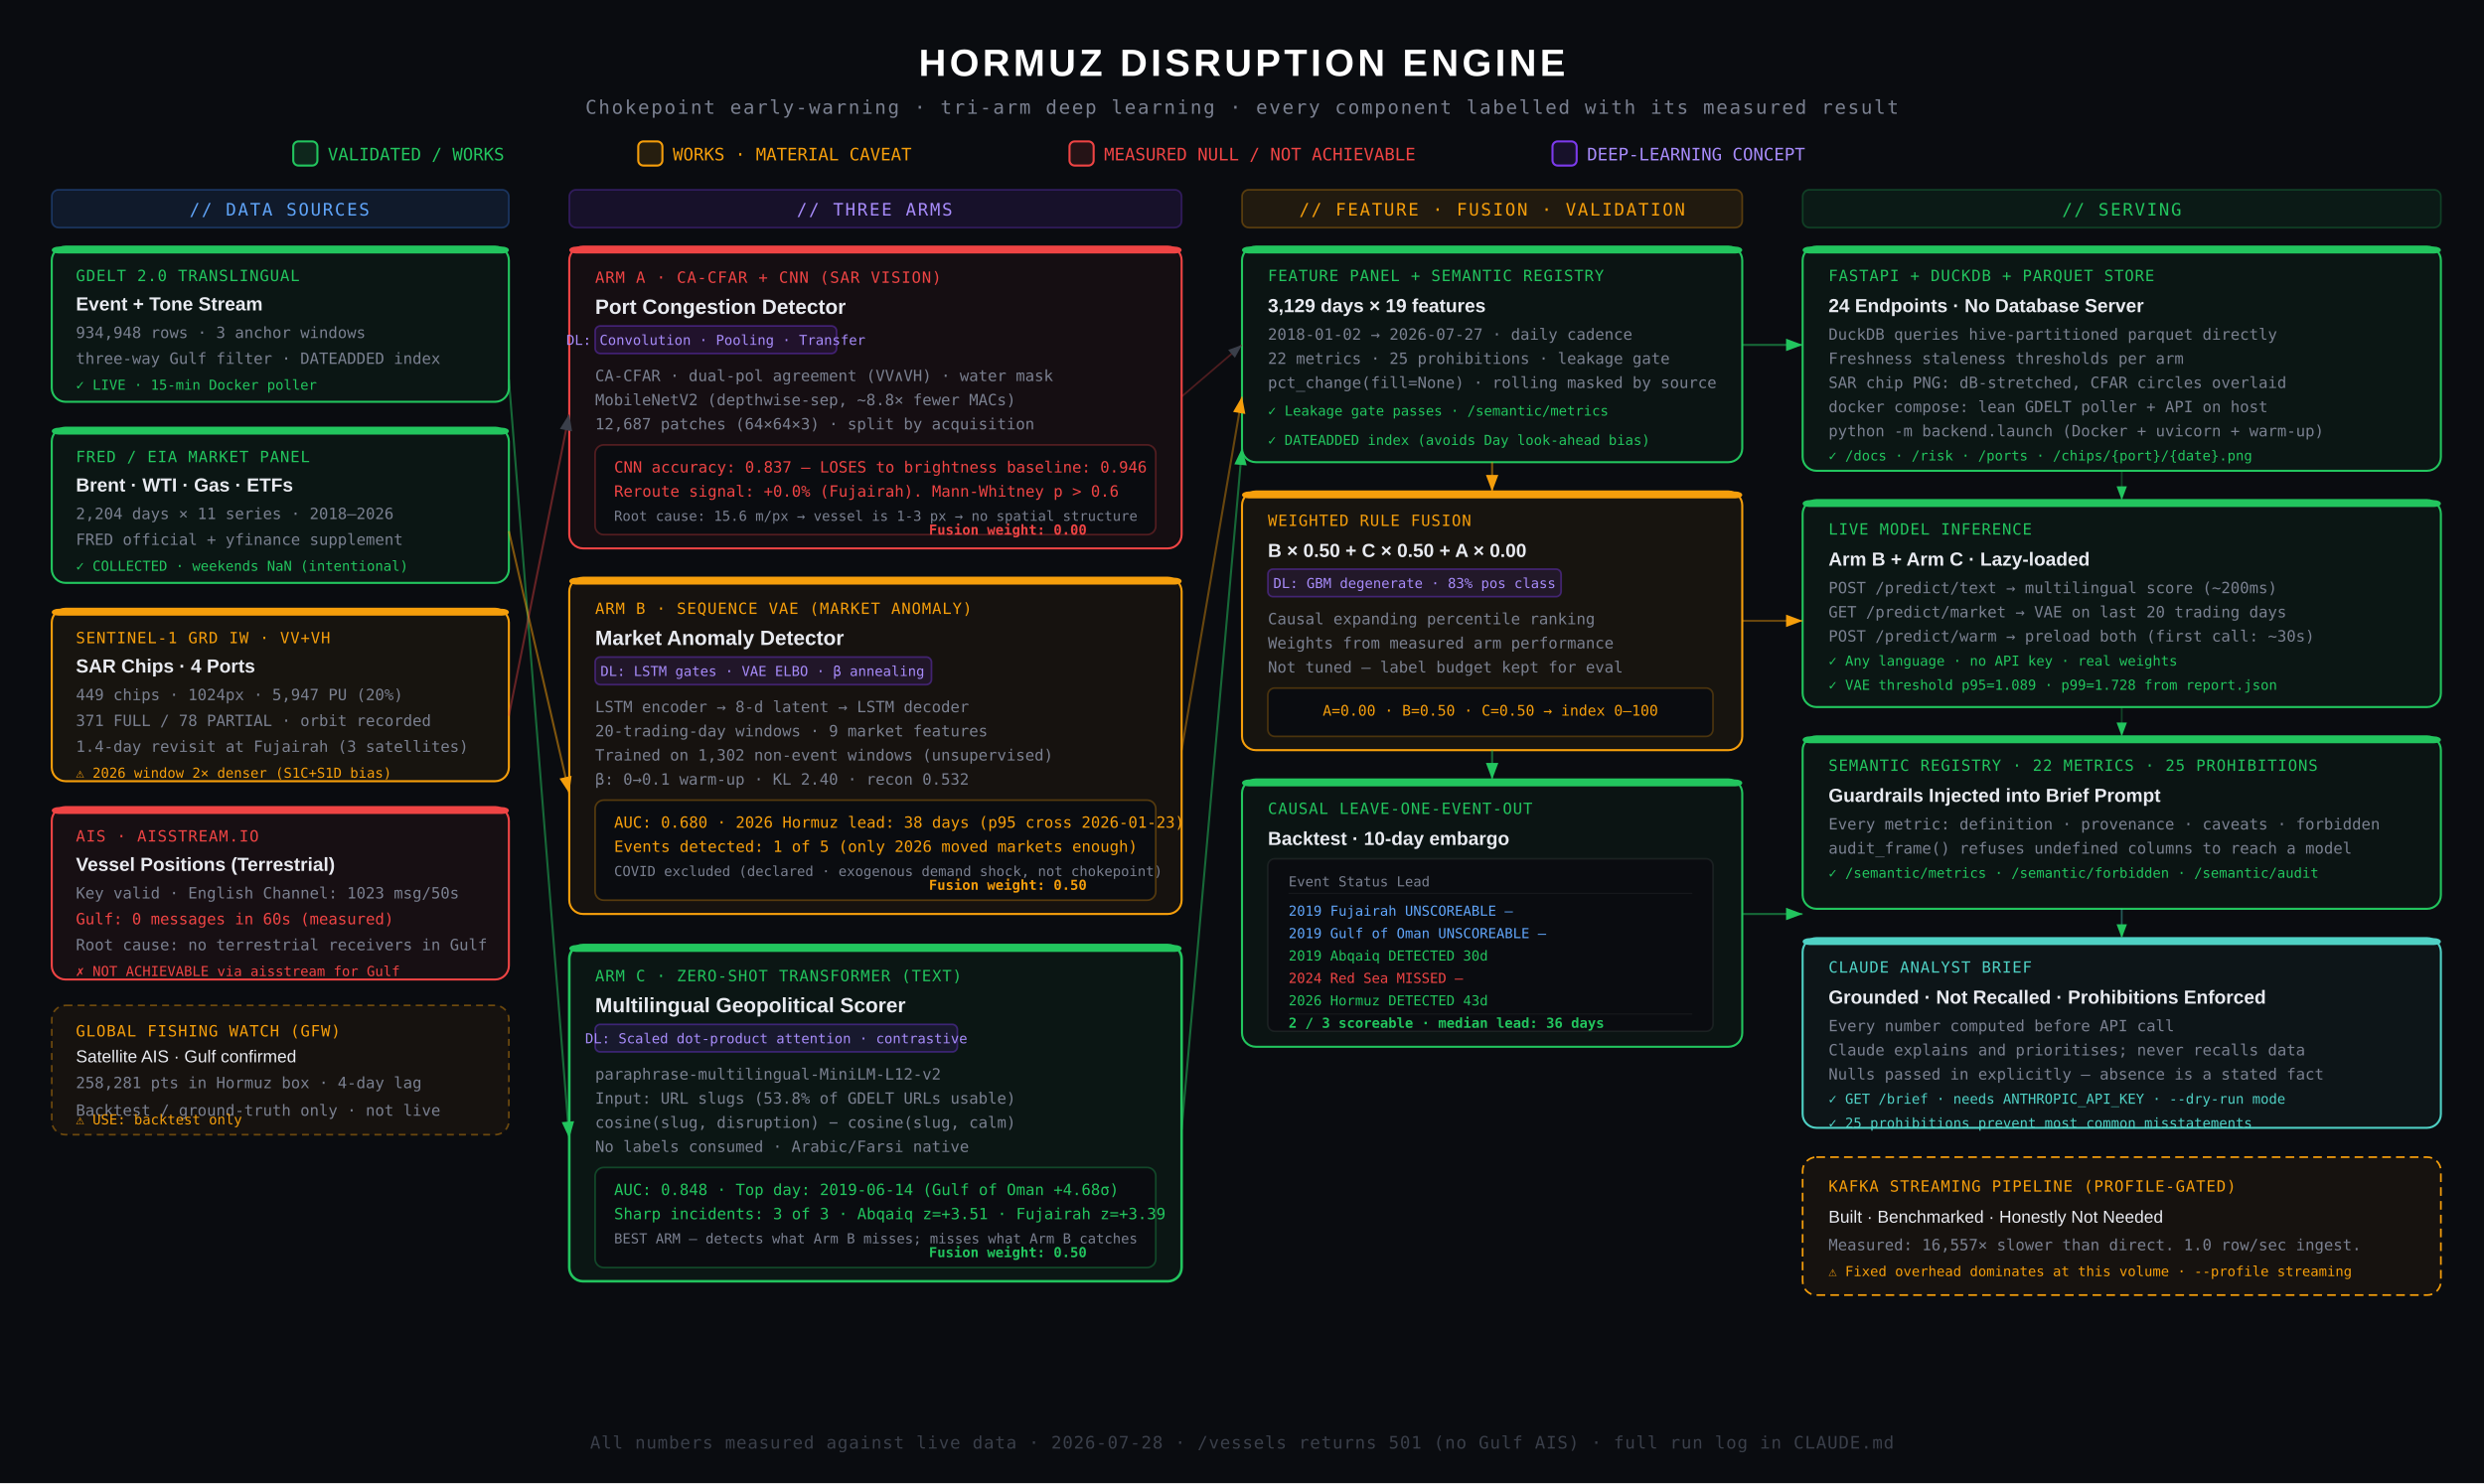
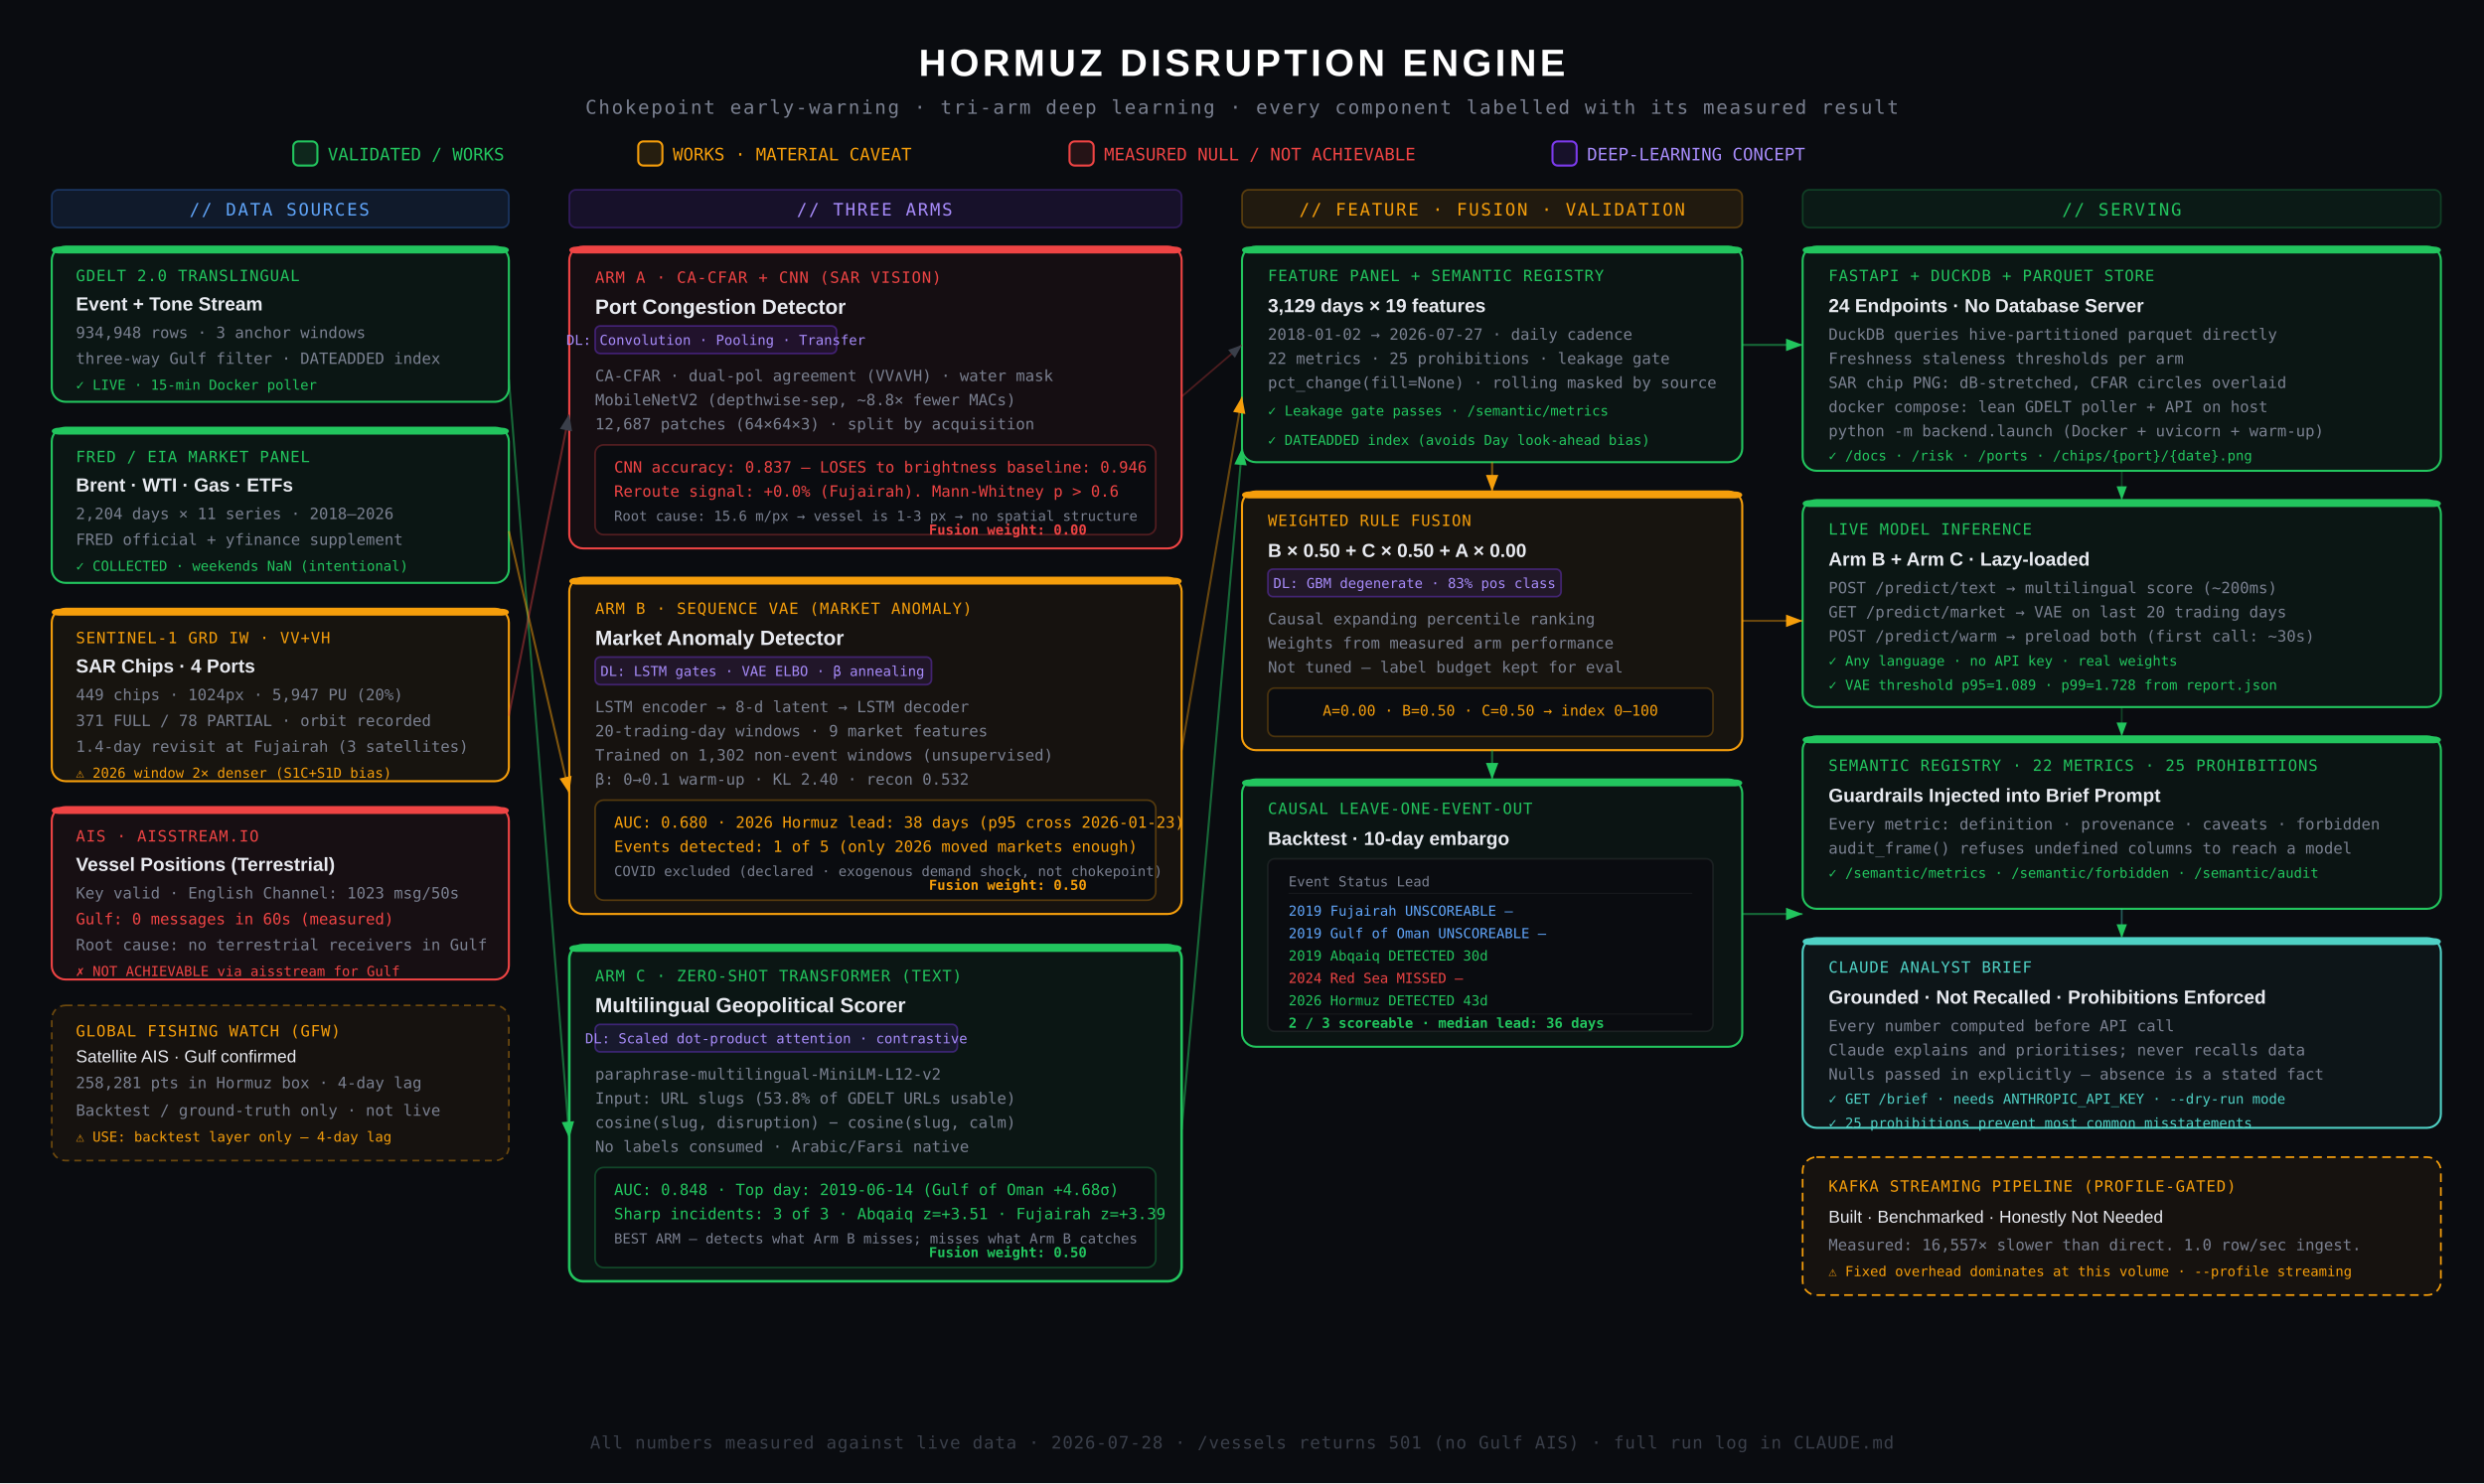
<svg xmlns="http://www.w3.org/2000/svg" viewBox="0 0 1440 860" font-family="'IBM Plex Mono', 'Courier New', monospace">
  <defs>
    <style>
      .title    { font-family: Arial, sans-serif; font-weight: 800; }
      .sub      { font-family: Arial, sans-serif; font-weight: 400; }
      .label    { font-family: 'IBM Plex Mono', monospace; }
      .arrow    { marker-end: url(#arrowhead); }
    </style>
    <marker id="arrowhead" markerWidth="8" markerHeight="6" refX="8" refY="3" orient="auto">
      <polygon points="0 0, 8 3, 0 6" fill="#3a3f4a" />
    </marker>
    <marker id="arrowG" markerWidth="8" markerHeight="6" refX="8" refY="3" orient="auto">
      <polygon points="0 0, 8 3, 0 6" fill="#22c55e" />
    </marker>
    <marker id="arrowA" markerWidth="8" markerHeight="6" refX="8" refY="3" orient="auto">
      <polygon points="0 0, 8 3, 0 6" fill="#f59e0b" />
    </marker>
  </defs>
  <rect width="1440" height="860" fill="#0a0c10" />
  <text x="720" y="44" text-anchor="middle" fill="#ffffff" font-size="22" class="title" font-family="Arial, sans-serif" font-weight="800" letter-spacing="2">HORMUZ DISRUPTION ENGINE</text>
  <text x="720" y="66" text-anchor="middle" fill="#7a8090" font-size="11" class="label" letter-spacing="1">Chokepoint early-warning · tri-arm deep learning · every component labelled with its measured result</text>
  <rect x="170" y="82" width="14" height="14" rx="3" fill="rgba(34,197,94,0.15)" stroke="#22c55e" stroke-width="1.2" />
  <text x="190" y="93" fill="#22c55e" font-size="10" class="label">VALIDATED / WORKS</text>
  <rect x="370" y="82" width="14" height="14" rx="3" fill="rgba(245,158,11,0.12)" stroke="#f59e0b" stroke-width="1.2" />
  <text x="390" y="93" fill="#f59e0b" font-size="10" class="label">WORKS · MATERIAL CAVEAT</text>
  <rect x="620" y="82" width="14" height="14" rx="3" fill="rgba(239,68,68,0.12)" stroke="#ef4444" stroke-width="1.2" />
  <text x="640" y="93" fill="#ef4444" font-size="10" class="label">MEASURED NULL / NOT ACHIEVABLE</text>
  <rect x="900" y="82" width="14" height="14" rx="3" fill="rgba(124,58,237,0.12)" stroke="#7c3aed" stroke-width="1.2" />
  <text x="920" y="93" fill="#a78bfa" font-size="10" class="label">DEEP-LEARNING CONCEPT</text>
  <rect x="30" y="110" width="265" height="22" rx="4" fill="rgba(59,130,246,0.12)" stroke="rgba(59,130,246,0.3)" stroke-width="1" />
  <text x="162" y="125" text-anchor="middle" fill="#60a5fa" font-size="10" class="label" letter-spacing="1">// DATA SOURCES</text>
  <rect x="330" y="110" width="355" height="22" rx="4" fill="rgba(124,58,237,0.12)" stroke="rgba(124,58,237,0.3)" stroke-width="1" />
  <text x="507" y="125" text-anchor="middle" fill="#a78bfa" font-size="10" class="label" letter-spacing="1">// THREE ARMS</text>
  <rect x="720" y="110" width="290" height="22" rx="4" fill="rgba(245,158,11,0.1)" stroke="rgba(245,158,11,0.3)" stroke-width="1" />
  <text x="865" y="125" text-anchor="middle" fill="#f59e0b" font-size="10" class="label" letter-spacing="1">// FEATURE · FUSION · VALIDATION</text>
  <rect x="1045" y="110" width="370" height="22" rx="4" fill="rgba(34,197,94,0.08)" stroke="rgba(34,197,94,0.25)" stroke-width="1" />
  <text x="1230" y="125" text-anchor="middle" fill="#22c55e" font-size="10" class="label" letter-spacing="1">// SERVING</text>
  <rect x="30" y="143" width="265" height="90" rx="8" fill="rgba(34,197,94,0.06)" stroke="#22c55e" stroke-width="1.2" />
  <rect x="30" y="143" width="265" height="4" rx="4" fill="#22c55e" />
  <text x="44" y="163" fill="#22c55e" font-size="9" class="label" letter-spacing="0.5">GDELT 2.0 TRANSLINGUAL</text>
  <text x="44" y="180" fill="#e8eaf0" font-size="11" font-family="Arial, sans-serif" font-weight="600">Event + Tone Stream</text>
  <text x="44" y="196" fill="#7a8090" font-size="9" class="label">934,948 rows · 3 anchor windows</text>
  <text x="44" y="211" fill="#7a8090" font-size="9" class="label">three-way Gulf filter · DATEADDED index</text>
  <text x="44" y="226" fill="#22c55e" font-size="8" class="label">✓ LIVE · 15-min Docker poller</text>
  <rect x="30" y="248" width="265" height="90" rx="8" fill="rgba(34,197,94,0.06)" stroke="#22c55e" stroke-width="1.2" />
  <rect x="30" y="248" width="265" height="4" rx="4" fill="#22c55e" />
  <text x="44" y="268" fill="#22c55e" font-size="9" class="label" letter-spacing="0.5">FRED / EIA MARKET PANEL</text>
  <text x="44" y="285" fill="#e8eaf0" font-size="11" font-family="Arial, sans-serif" font-weight="600">Brent · WTI · Gas · ETFs</text>
  <text x="44" y="301" fill="#7a8090" font-size="9" class="label">2,204 days × 11 series · 2018–2026</text>
  <text x="44" y="316" fill="#7a8090" font-size="9" class="label">FRED official + yfinance supplement</text>
  <text x="44" y="331" fill="#22c55e" font-size="8" class="label">✓ COLLECTED · weekends NaN (intentional)</text>
  <rect x="30" y="353" width="265" height="100" rx="8" fill="rgba(245,158,11,0.06)" stroke="#f59e0b" stroke-width="1.2" />
  <rect x="30" y="353" width="265" height="4" rx="4" fill="#f59e0b" />
  <text x="44" y="373" fill="#f59e0b" font-size="9" class="label" letter-spacing="0.5">SENTINEL-1 GRD IW · VV+VH</text>
  <text x="44" y="390" fill="#e8eaf0" font-size="11" font-family="Arial, sans-serif" font-weight="600">SAR Chips · 4 Ports</text>
  <text x="44" y="406" fill="#7a8090" font-size="9" class="label">449 chips · 1024px · 5,947 PU (20%)</text>
  <text x="44" y="421" fill="#7a8090" font-size="9" class="label">371 FULL / 78 PARTIAL · orbit recorded</text>
  <text x="44" y="436" fill="#7a8090" font-size="9" class="label">1.4-day revisit at Fujairah (3 satellites)</text>
  <text x="44" y="451" fill="#f59e0b" font-size="8" class="label">⚠ 2026 window 2× denser (S1C+S1D bias)</text>
  <rect x="30" y="468" width="265" height="100" rx="8" fill="rgba(239,68,68,0.06)" stroke="#ef4444" stroke-width="1.2" />
  <rect x="30" y="468" width="265" height="4" rx="4" fill="#ef4444" />
  <text x="44" y="488" fill="#ef4444" font-size="9" class="label" letter-spacing="0.5">AIS · AISSTREAM.IO</text>
  <text x="44" y="505" fill="#e8eaf0" font-size="11" font-family="Arial, sans-serif" font-weight="600">Vessel Positions (Terrestrial)</text>
  <text x="44" y="521" fill="#7a8090" font-size="9" class="label">Key valid · English Channel: 1023 msg/50s</text>
  <text x="44" y="536" fill="#ef4444" font-size="9" class="label">Gulf: 0 messages in 60s (measured)</text>
  <text x="44" y="551" fill="#7a8090" font-size="9" class="label">Root cause: no terrestrial receivers in Gulf</text>
  <text x="44" y="566" fill="#ef4444" font-size="8" class="label">✗ NOT ACHIEVABLE via aisstream for Gulf</text>
-   <rect x="30" y="583" width="265" height="75" rx="8" fill="rgba(245,158,11,0.05)" stroke="rgba(245,158,11,0.4)" stroke-width="1" stroke-dasharray="4,3" />
+   <rect x="30" y="583" width="265" height="90" rx="8" fill="rgba(245,158,11,0.05)" stroke="rgba(245,158,11,0.4)" stroke-width="1" stroke-dasharray="4,3" />
  <text x="44" y="601" fill="#f59e0b" font-size="9" class="label" letter-spacing="0.5">GLOBAL FISHING WATCH (GFW)</text>
  <text x="44" y="616" fill="#e8eaf0" font-size="10" font-family="Arial, sans-serif">Satellite AIS · Gulf confirmed</text>
  <text x="44" y="631" fill="#7a8090" font-size="9" class="label">258,281 pts in Hormuz box · 4-day lag</text>
  <text x="44" y="647" fill="#7a8090" font-size="9" class="label">Backtest / ground-truth only · not live</text>
-   <text x="44" y="652" fill="#f59e0b" font-size="8" class="label">⚠ USE: backtest only</text>
+   <text x="44" y="662" fill="#f59e0b" font-size="8" class="label">⚠ USE: backtest layer only — 4-day lag</text>
  <rect x="330" y="143" width="355" height="175" rx="8" fill="rgba(239,68,68,0.05)" stroke="#ef4444" stroke-width="1.2" />
  <rect x="330" y="143" width="355" height="4" rx="4" fill="#ef4444" />
  <text x="345" y="164" fill="#ef4444" font-size="9" class="label" letter-spacing="0.5">ARM A · CA-CFAR + CNN (SAR VISION)</text>
  <text x="345" y="182" fill="#e8eaf0" font-size="12" font-family="Arial, sans-serif" font-weight="700">Port Congestion Detector</text>
  <rect x="345" y="189" width="140" height="16" rx="3" fill="rgba(124,58,237,0.12)" stroke="rgba(124,58,237,0.4)" stroke-width="1" />
  <text x="415" y="200" text-anchor="middle" fill="#a78bfa" font-size="8" class="label">DL: Convolution · Pooling · Transfer</text>
  <text x="345" y="221" fill="#7a8090" font-size="9" class="label">CA-CFAR · dual-pol agreement (VV∧VH) · water mask</text>
  <text x="345" y="235" fill="#7a8090" font-size="9" class="label">MobileNetV2 (depthwise-sep, ~8.8× fewer MACs)</text>
  <text x="345" y="249" fill="#7a8090" font-size="9" class="label">12,687 patches (64×64×3) · split by acquisition</text>
  <rect x="345" y="258" width="325" height="52" rx="5" fill="#0a0c10" stroke="rgba(239,68,68,0.3)" stroke-width="1" />
  <text x="356" y="274" fill="#ef4444" font-size="9" class="label">CNN accuracy: 0.837 — LOSES to brightness baseline: 0.946</text>
  <text x="356" y="288" fill="#ef4444" font-size="9" class="label">Reroute signal: +0.0% (Fujairah). Mann-Whitney p &gt; 0.6</text>
  <text x="356" y="302" fill="#7a8090" font-size="8" class="label">Root cause: 15.6 m/px → vessel is 1-3 px → no spatial structure</text>
  <text x="630" y="310" text-anchor="end" fill="#ef4444" font-size="8" class="label" font-weight="700">Fusion weight: 0.00</text>
  <rect x="330" y="335" width="355" height="195" rx="8" fill="rgba(245,158,11,0.05)" stroke="#f59e0b" stroke-width="1.2" />
  <rect x="330" y="335" width="355" height="4" rx="4" fill="#f59e0b" />
  <text x="345" y="356" fill="#f59e0b" font-size="9" class="label" letter-spacing="0.5">ARM B · SEQUENCE VAE (MARKET ANOMALY)</text>
  <text x="345" y="374" fill="#e8eaf0" font-size="12" font-family="Arial, sans-serif" font-weight="700">Market Anomaly Detector</text>
  <rect x="345" y="381" width="195" height="16" rx="3" fill="rgba(124,58,237,0.12)" stroke="rgba(124,58,237,0.4)" stroke-width="1" />
  <text x="442" y="392" text-anchor="middle" fill="#a78bfa" font-size="8" class="label">DL: LSTM gates · VAE ELBO · β annealing</text>
  <text x="345" y="413" fill="#7a8090" font-size="9" class="label">LSTM encoder → 8-d latent → LSTM decoder</text>
  <text x="345" y="427" fill="#7a8090" font-size="9" class="label">20-trading-day windows · 9 market features</text>
  <text x="345" y="441" fill="#7a8090" font-size="9" class="label">Trained on 1,302 non-event windows (unsupervised)</text>
  <text x="345" y="455" fill="#7a8090" font-size="9" class="label">β: 0→0.1 warm-up · KL 2.40 · recon 0.532</text>
  <rect x="345" y="464" width="325" height="58" rx="5" fill="#0a0c10" stroke="rgba(245,158,11,0.3)" stroke-width="1" />
  <text x="356" y="480" fill="#f59e0b" font-size="9" class="label">AUC: 0.680 · 2026 Hormuz lead: 38 days (p95 cross 2026-01-23)</text>
  <text x="356" y="494" fill="#f59e0b" font-size="9" class="label">Events detected: 1 of 5 (only 2026 moved markets enough)</text>
  <text x="356" y="508" fill="#7a8090" font-size="8" class="label">COVID excluded (declared · exogenous demand shock, not chokepoint)</text>
  <text x="630" y="516" text-anchor="end" fill="#f59e0b" font-size="8" class="label" font-weight="700">Fusion weight: 0.50</text>
  <rect x="330" y="548" width="355" height="195" rx="8" fill="rgba(34,197,94,0.06)" stroke="#22c55e" stroke-width="1.5" />
  <rect x="330" y="548" width="355" height="4" rx="4" fill="#22c55e" />
  <text x="345" y="569" fill="#22c55e" font-size="9" class="label" letter-spacing="0.5">ARM C · ZERO-SHOT TRANSFORMER (TEXT)</text>
  <text x="345" y="587" fill="#e8eaf0" font-size="12" font-family="Arial, sans-serif" font-weight="700">Multilingual Geopolitical Scorer</text>
  <rect x="345" y="594" width="210" height="16" rx="3" fill="rgba(124,58,237,0.12)" stroke="rgba(124,58,237,0.4)" stroke-width="1" />
  <text x="450" y="605" text-anchor="middle" fill="#a78bfa" font-size="8" class="label">DL: Scaled dot-product attention · contrastive</text>
  <text x="345" y="626" fill="#7a8090" font-size="9" class="label">paraphrase-multilingual-MiniLM-L12-v2</text>
  <text x="345" y="640" fill="#7a8090" font-size="9" class="label">Input: URL slugs (53.8% of GDELT URLs usable)</text>
  <text x="345" y="654" fill="#7a8090" font-size="9" class="label">cosine(slug, disruption) − cosine(slug, calm)</text>
  <text x="345" y="668" fill="#7a8090" font-size="9" class="label">No labels consumed · Arabic/Farsi native</text>
  <rect x="345" y="677" width="325" height="58" rx="5" fill="#0a0c10" stroke="rgba(34,197,94,0.3)" stroke-width="1" />
  <text x="356" y="693" fill="#22c55e" font-size="9" class="label">AUC: 0.848 · Top day: 2019-06-14 (Gulf of Oman +4.68σ)</text>
  <text x="356" y="707" fill="#22c55e" font-size="9" class="label">Sharp incidents: 3 of 3 · Abqaiq z=+3.51 · Fujairah z=+3.39</text>
  <text x="356" y="721" fill="#7a8090" font-size="8" class="label">BEST ARM — detects what Arm B misses; misses what Arm B catches</text>
  <text x="630" y="729" text-anchor="end" fill="#22c55e" font-size="8" class="label" font-weight="700">Fusion weight: 0.50</text>
  <rect x="720" y="143" width="290" height="125" rx="8" fill="rgba(34,197,94,0.05)" stroke="#22c55e" stroke-width="1.2" />
  <rect x="720" y="143" width="290" height="4" rx="4" fill="#22c55e" />
  <text x="735" y="163" fill="#22c55e" font-size="9" class="label" letter-spacing="0.5">FEATURE PANEL + SEMANTIC REGISTRY</text>
  <text x="735" y="181" fill="#e8eaf0" font-size="11" font-family="Arial, sans-serif" font-weight="600">3,129 days × 19 features</text>
  <text x="735" y="197" fill="#7a8090" font-size="9" class="label">2018-01-02 → 2026-07-27 · daily cadence</text>
  <text x="735" y="211" fill="#7a8090" font-size="9" class="label">22 metrics · 25 prohibitions · leakage gate</text>
  <text x="735" y="225" fill="#7a8090" font-size="9" class="label">pct_change(fill=None) · rolling masked by source</text>
  <text x="735" y="241" fill="#22c55e" font-size="8" class="label">✓ Leakage gate passes · /semantic/metrics</text>
  <text x="735" y="258" fill="#22c55e" font-size="8" class="label">✓ DATEADDED index (avoids Day look-ahead bias)</text>
  <rect x="720" y="285" width="290" height="150" rx="8" fill="rgba(245,158,11,0.06)" stroke="#f59e0b" stroke-width="1.2" />
  <rect x="720" y="285" width="290" height="4" rx="4" fill="#f59e0b" />
  <text x="735" y="305" fill="#f59e0b" font-size="9" class="label" letter-spacing="0.5">WEIGHTED RULE FUSION</text>
  <text x="735" y="323" fill="#e8eaf0" font-size="11" font-family="Arial, sans-serif" font-weight="600">B × 0.50 + C × 0.50 + A × 0.00</text>
  <rect x="735" y="330" width="170" height="16" rx="3" fill="rgba(124,58,237,0.12)" stroke="rgba(124,58,237,0.4)" stroke-width="1" />
  <text x="820" y="341" text-anchor="middle" fill="#a78bfa" font-size="8" class="label">DL: GBM degenerate · 83% pos class</text>
  <text x="735" y="362" fill="#7a8090" font-size="9" class="label">Causal expanding percentile ranking</text>
  <text x="735" y="376" fill="#7a8090" font-size="9" class="label">Weights from measured arm performance</text>
  <text x="735" y="390" fill="#7a8090" font-size="9" class="label">Not tuned — label budget kept for eval</text>
  <rect x="735" y="399" width="258" height="28" rx="4" fill="#0a0c10" stroke="rgba(245,158,11,0.25)" stroke-width="1" />
  <text x="864" y="415" text-anchor="middle" fill="#f59e0b" font-size="8.5" class="label">A=0.00  ·  B=0.50  ·  C=0.50  →  index 0–100</text>
  <rect x="720" y="452" width="290" height="155" rx="8" fill="rgba(34,197,94,0.05)" stroke="#22c55e" stroke-width="1.2" />
  <rect x="720" y="452" width="290" height="4" rx="4" fill="#22c55e" />
  <text x="735" y="472" fill="#22c55e" font-size="9" class="label" letter-spacing="0.5">CAUSAL LEAVE-ONE-EVENT-OUT</text>
  <text x="735" y="490" fill="#e8eaf0" font-size="11" font-family="Arial, sans-serif" font-weight="600">Backtest · 10-day embargo</text>
  <rect x="735" y="498" width="258" height="100" rx="4" fill="#0a0c10" stroke="rgba(255,255,255,0.07)" stroke-width="1" />
  <text x="747" y="514" fill="#7a8090" font-size="8" class="label">Event                  Status     Lead</text>
  <line x1="747" y1="518" x2="981" y2="518" stroke="rgba(255,255,255,0.07)" stroke-width="0.5" />
  <text x="747" y="531" fill="#60a5fa" font-size="8" class="label">2019 Fujairah         UNSCOREABLE   —</text>
  <text x="747" y="544" fill="#60a5fa" font-size="8" class="label">2019 Gulf of Oman     UNSCOREABLE   —</text>
  <text x="747" y="557" fill="#22c55e" font-size="8" class="label">2019 Abqaiq           DETECTED     30d</text>
  <text x="747" y="570" fill="#ef4444" font-size="8" class="label">2024 Red Sea          MISSED        —</text>
  <text x="747" y="583" fill="#22c55e" font-size="8" class="label">2026 Hormuz           DETECTED     43d</text>
  <line x1="747" y1="588" x2="981" y2="588" stroke="rgba(255,255,255,0.07)" stroke-width="0.5" />
  <text x="747" y="596" fill="#22c55e" font-size="8" class="label" font-weight="700">2 / 3 scoreable · median lead: 36 days</text>
  <rect x="1045" y="143" width="370" height="130" rx="8" fill="rgba(34,197,94,0.06)" stroke="#22c55e" stroke-width="1.2" />
  <rect x="1045" y="143" width="370" height="4" rx="4" fill="#22c55e" />
  <text x="1060" y="163" fill="#22c55e" font-size="9" class="label" letter-spacing="0.5">FASTAPI + DUCKDB + PARQUET STORE</text>
  <text x="1060" y="181" fill="#e8eaf0" font-size="11" font-family="Arial, sans-serif" font-weight="600">24 Endpoints · No Database Server</text>
  <text x="1060" y="197" fill="#7a8090" font-size="9" class="label">DuckDB queries hive-partitioned parquet directly</text>
  <text x="1060" y="211" fill="#7a8090" font-size="9" class="label">Freshness staleness thresholds per arm</text>
  <text x="1060" y="225" fill="#7a8090" font-size="9" class="label">SAR chip PNG: dB-stretched, CFAR circles overlaid</text>
  <text x="1060" y="239" fill="#7a8090" font-size="9" class="label">docker compose: lean GDELT poller + API on host</text>
  <text x="1060" y="253" fill="#7a8090" font-size="9" class="label">python -m backend.launch (Docker + uvicorn + warm-up)</text>
  <text x="1060" y="267" fill="#22c55e" font-size="8" class="label">✓ /docs · /risk · /ports · /chips/{port}/{date}.png</text>
  <rect x="1045" y="290" width="370" height="120" rx="8" fill="rgba(34,197,94,0.06)" stroke="#22c55e" stroke-width="1.2" />
  <rect x="1045" y="290" width="370" height="4" rx="4" fill="#22c55e" />
  <text x="1060" y="310" fill="#22c55e" font-size="9" class="label" letter-spacing="0.5">LIVE MODEL INFERENCE</text>
  <text x="1060" y="328" fill="#e8eaf0" font-size="11" font-family="Arial, sans-serif" font-weight="600">Arm B + Arm C · Lazy-loaded</text>
  <text x="1060" y="344" fill="#7a8090" font-size="9" class="label">POST /predict/text → multilingual score (~200ms)</text>
  <text x="1060" y="358" fill="#7a8090" font-size="9" class="label">GET  /predict/market → VAE on last 20 trading days</text>
  <text x="1060" y="372" fill="#7a8090" font-size="9" class="label">POST /predict/warm → preload both (first call: ~30s)</text>
  <text x="1060" y="386" fill="#22c55e" font-size="8" class="label">✓ Any language · no API key · real weights</text>
  <text x="1060" y="400" fill="#22c55e" font-size="8" class="label">✓ VAE threshold p95=1.089 · p99=1.728 from report.json</text>
  <rect x="1045" y="427" width="370" height="100" rx="8" fill="rgba(34,197,94,0.05)" stroke="#22c55e" stroke-width="1.2" />
  <rect x="1045" y="427" width="370" height="4" rx="4" fill="#22c55e" />
  <text x="1060" y="447" fill="#22c55e" font-size="9" class="label" letter-spacing="0.5">SEMANTIC REGISTRY · 22 METRICS · 25 PROHIBITIONS</text>
  <text x="1060" y="465" fill="#e8eaf0" font-size="11" font-family="Arial, sans-serif" font-weight="600">Guardrails Injected into Brief Prompt</text>
  <text x="1060" y="481" fill="#7a8090" font-size="9" class="label">Every metric: definition · provenance · caveats · forbidden</text>
  <text x="1060" y="495" fill="#7a8090" font-size="9" class="label">audit_frame() refuses undefined columns to reach a model</text>
  <text x="1060" y="509" fill="#22c55e" font-size="8" class="label">✓ /semantic/metrics · /semantic/forbidden · /semantic/audit</text>
  <rect x="1045" y="544" width="370" height="110" rx="8" fill="rgba(79,209,197,0.05)" stroke="#4fd1c5" stroke-width="1.2" />
  <rect x="1045" y="544" width="370" height="4" rx="4" fill="#4fd1c5" />
  <text x="1060" y="564" fill="#4fd1c5" font-size="9" class="label" letter-spacing="0.5">CLAUDE ANALYST BRIEF</text>
  <text x="1060" y="582" fill="#e8eaf0" font-size="11" font-family="Arial, sans-serif" font-weight="600">Grounded · Not Recalled · Prohibitions Enforced</text>
  <text x="1060" y="598" fill="#7a8090" font-size="9" class="label">Every number computed before API call</text>
  <text x="1060" y="612" fill="#7a8090" font-size="9" class="label">Claude explains and prioritises; never recalls data</text>
  <text x="1060" y="626" fill="#7a8090" font-size="9" class="label">Nulls passed in explicitly — absence is a stated fact</text>
  <text x="1060" y="640" fill="#4fd1c5" font-size="8" class="label">✓ GET /brief · needs ANTHROPIC_API_KEY · --dry-run mode</text>
  <text x="1060" y="654" fill="#4fd1c5" font-size="8" class="label">✓ 25 prohibitions prevent most common misstatements</text>
  <rect x="1045" y="671" width="370" height="80" rx="8" fill="rgba(245,158,11,0.05)" stroke="#f59e0b" stroke-width="1" stroke-dasharray="5,3" />
  <text x="1060" y="691" fill="#f59e0b" font-size="9" class="label" letter-spacing="0.5">KAFKA STREAMING PIPELINE (PROFILE-GATED)</text>
  <text x="1060" y="709" fill="#e8eaf0" font-size="10" font-family="Arial, sans-serif">Built · Benchmarked · Honestly Not Needed</text>
  <text x="1060" y="725" fill="#7a8090" font-size="9" class="label">Measured: 16,557× slower than direct. 1.0 row/sec ingest.</text>
  <text x="1060" y="740" fill="#f59e0b" font-size="8" class="label">⚠ Fixed overhead dominates at this volume · --profile streaming</text>
  <line x1="295" y1="220" x2="330" y2="660" stroke="#22c55e" stroke-width="1.2" stroke-opacity="0.5" marker-end="url(#arrowG)" />
  <line x1="295" y1="308" x2="330" y2="460" stroke="#f59e0b" stroke-width="1.2" stroke-opacity="0.5" marker-end="url(#arrowA)" />
  <line x1="295" y1="415" x2="330" y2="240" stroke="#ef4444" stroke-width="1.2" stroke-opacity="0.4" marker-end="url(#arrowhead)" />
  <line x1="685" y1="230" x2="720" y2="200" stroke="#ef4444" stroke-width="1" stroke-opacity="0.3" marker-end="url(#arrowhead)" />
  <line x1="685" y1="435" x2="720" y2="230" stroke="#f59e0b" stroke-width="1.2" stroke-opacity="0.4" marker-end="url(#arrowA)" />
  <line x1="685" y1="655" x2="720" y2="260" stroke="#22c55e" stroke-width="1.2" stroke-opacity="0.5" marker-end="url(#arrowG)" />
  <line x1="865" y1="268" x2="865" y2="285" stroke="#f59e0b" stroke-width="1.2" stroke-opacity="0.5" marker-end="url(#arrowA)" />
  <line x1="865" y1="435" x2="865" y2="452" stroke="#22c55e" stroke-width="1.2" stroke-opacity="0.5" marker-end="url(#arrowG)" />
  <line x1="1010" y1="200" x2="1045" y2="200" stroke="#22c55e" stroke-width="1.2" stroke-opacity="0.5" marker-end="url(#arrowG)" />
  <line x1="1010" y1="360" x2="1045" y2="360" stroke="#f59e0b" stroke-width="1.2" stroke-opacity="0.4" marker-end="url(#arrowA)" />
  <line x1="1010" y1="530" x2="1045" y2="530" stroke="#22c55e" stroke-width="1.2" stroke-opacity="0.5" marker-end="url(#arrowG)" />
  <line x1="1230" y1="273" x2="1230" y2="290" stroke="#22c55e" stroke-width="1" stroke-opacity="0.3" marker-end="url(#arrowG)" />
  <line x1="1230" y1="410" x2="1230" y2="427" stroke="#22c55e" stroke-width="1" stroke-opacity="0.3" marker-end="url(#arrowG)" />
  <line x1="1230" y1="527" x2="1230" y2="544" stroke="#4fd1c5" stroke-width="1" stroke-opacity="0.4" marker-end="url(#arrowG)" />
  <rect x="1045" y="671" width="0" height="0" rx="0" />
  <text x="1060" y="700" fill="#ef4444" font-size="9" class="label" />
  <text x="720" y="840" text-anchor="middle" fill="#3a3f4a" font-size="10" class="label" letter-spacing="0.5">All numbers measured against live data · 2026-07-28 · /vessels returns 501 (no Gulf AIS) · full run log in CLAUDE.md</text>
</svg>
